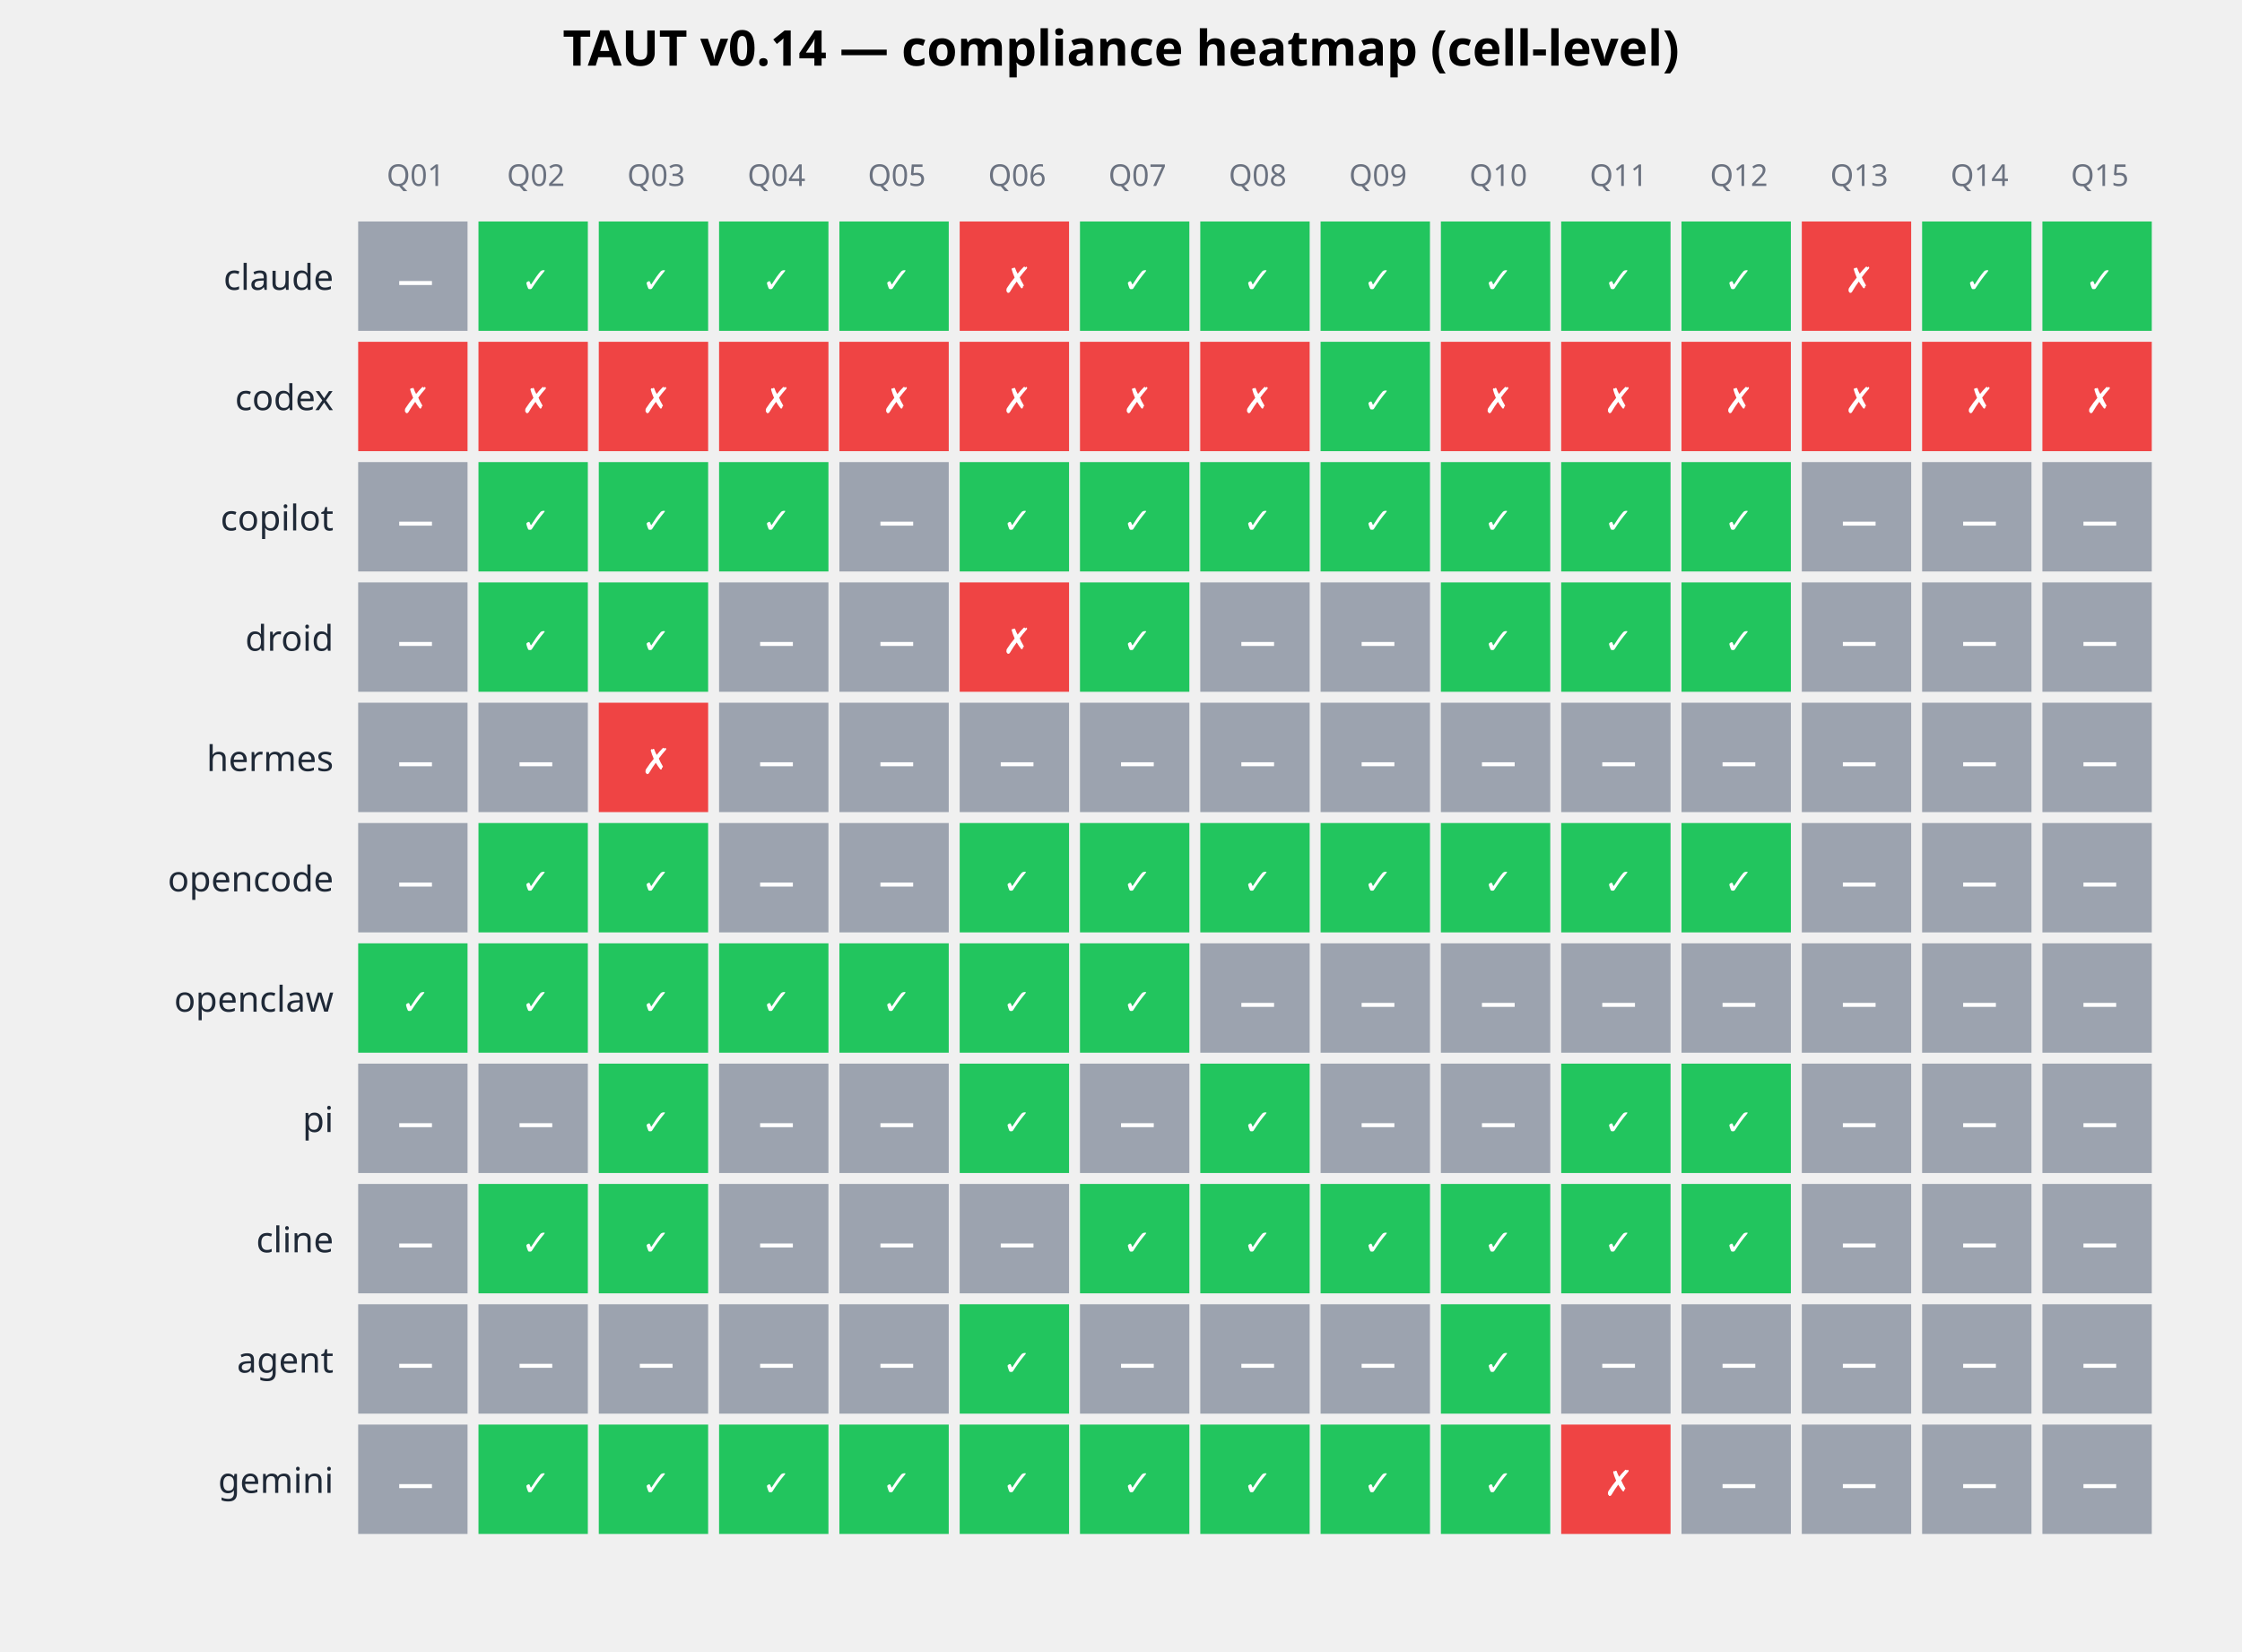
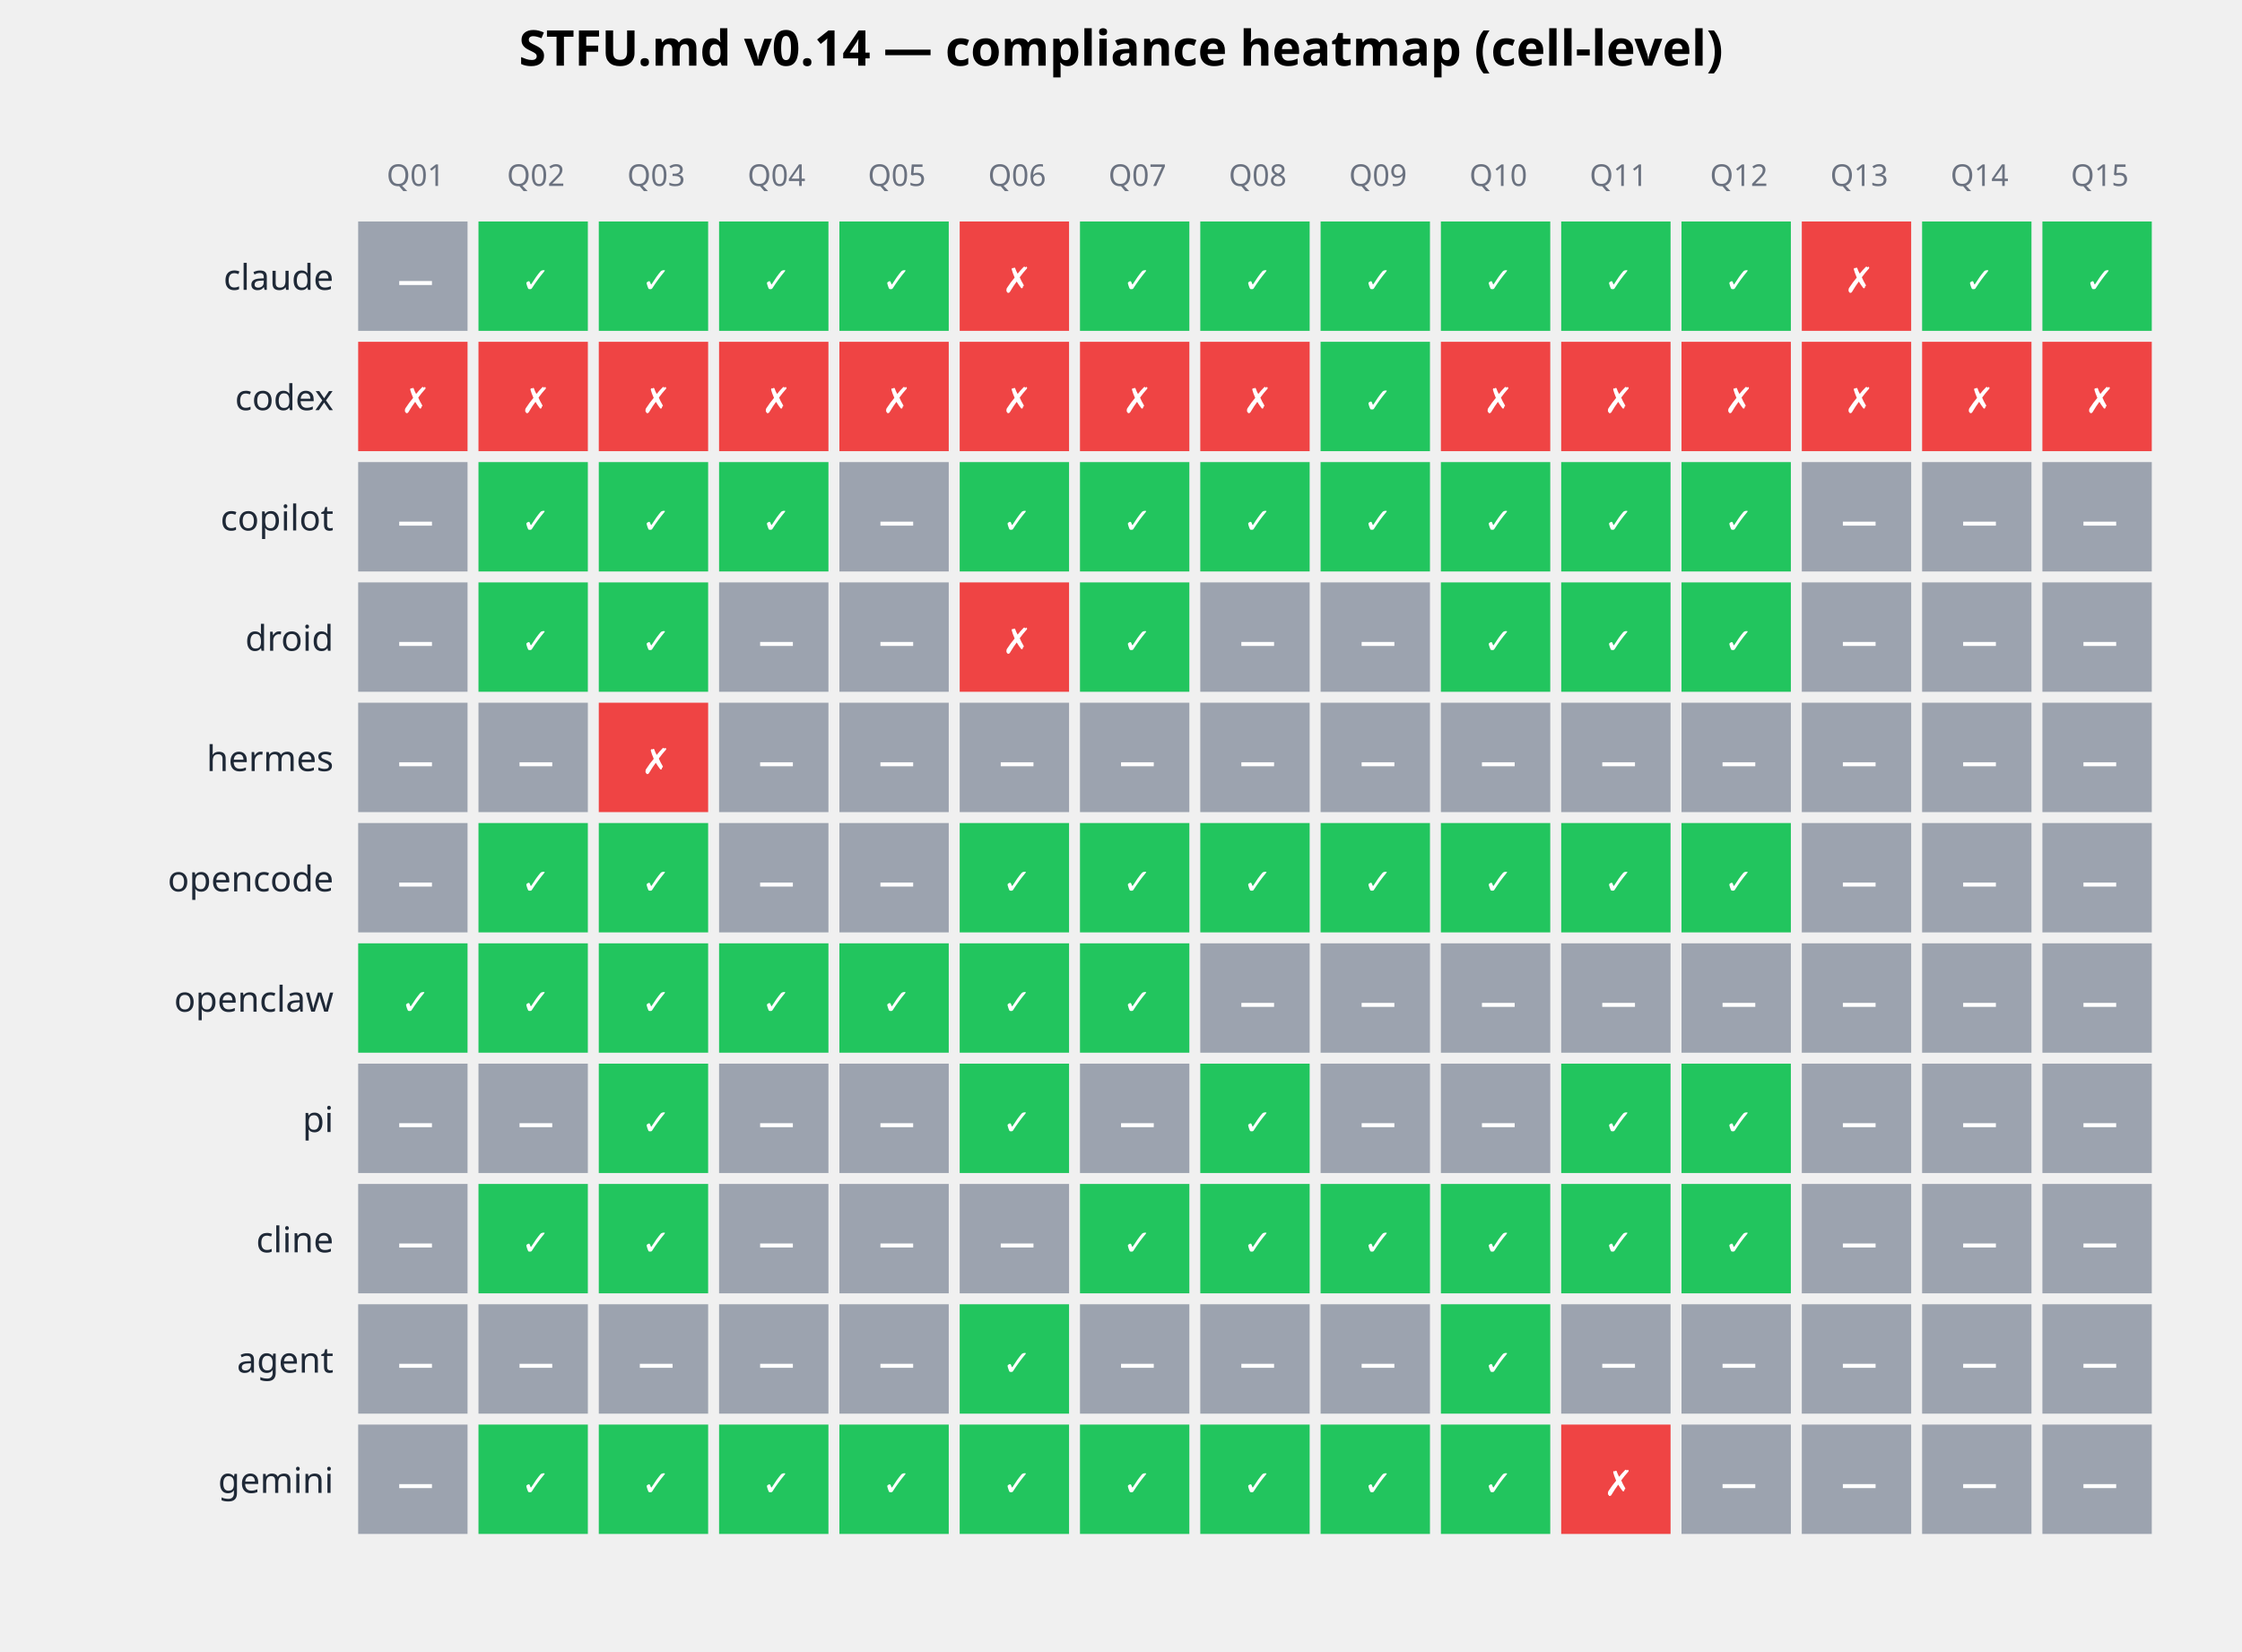
<svg xmlns="http://www.w3.org/2000/svg" viewBox="0 0 820 604" font-family="ui-sans-serif,system-ui,sans-serif" font-size="13">
  <style>
.title{font-size:18px;font-weight:600}
.gridline{stroke:#e5e7eb;stroke-width:1}
.bar-base{fill:#ef4444}
- .bar-taut{fill:#22c55e}
+ .bar-stfu{fill:#22c55e}
.label{fill:#1f2937}
.label-sm{fill:#6b7280;font-size:11px}
.pass{fill:#22c55e}
.fail{fill:#ef4444}
.warn{fill:#f59e0b}
.gone{fill:#9ca3af}
</style>
-   <text x="410" y="24" text-anchor="middle" class="title">TAUT v0.14 — compliance heatmap (cell-level)</text>
+   <text x="410" y="24" text-anchor="middle" class="title">STFU.md v0.14 — compliance heatmap (cell-level)</text>
  <text x="152" y="68" text-anchor="middle" class="label-sm">Q01</text>
  <text x="196" y="68" text-anchor="middle" class="label-sm">Q02</text>
  <text x="240" y="68" text-anchor="middle" class="label-sm">Q03</text>
  <text x="284" y="68" text-anchor="middle" class="label-sm">Q04</text>
  <text x="328" y="68" text-anchor="middle" class="label-sm">Q05</text>
  <text x="372" y="68" text-anchor="middle" class="label-sm">Q06</text>
  <text x="416" y="68" text-anchor="middle" class="label-sm">Q07</text>
  <text x="460" y="68" text-anchor="middle" class="label-sm">Q08</text>
  <text x="504" y="68" text-anchor="middle" class="label-sm">Q09</text>
  <text x="548" y="68" text-anchor="middle" class="label-sm">Q10</text>
  <text x="592" y="68" text-anchor="middle" class="label-sm">Q11</text>
  <text x="636" y="68" text-anchor="middle" class="label-sm">Q12</text>
  <text x="680" y="68" text-anchor="middle" class="label-sm">Q13</text>
  <text x="724" y="68" text-anchor="middle" class="label-sm">Q14</text>
  <text x="768" y="68" text-anchor="middle" class="label-sm">Q15</text>
  <text x="122" y="106" text-anchor="end" class="label">claude</text>
  <rect x="131" y="81" width="40" height="40" class="gone" />
  <text x="152" y="107" text-anchor="middle" fill="white" font-weight="700">—</text>
  <rect x="175" y="81" width="40" height="40" class="pass" />
  <text x="196" y="107" text-anchor="middle" fill="white" font-weight="700">✓</text>
  <rect x="219" y="81" width="40" height="40" class="pass" />
  <text x="240" y="107" text-anchor="middle" fill="white" font-weight="700">✓</text>
  <rect x="263" y="81" width="40" height="40" class="pass" />
  <text x="284" y="107" text-anchor="middle" fill="white" font-weight="700">✓</text>
  <rect x="307" y="81" width="40" height="40" class="pass" />
  <text x="328" y="107" text-anchor="middle" fill="white" font-weight="700">✓</text>
  <rect x="351" y="81" width="40" height="40" class="fail" />
  <text x="372" y="107" text-anchor="middle" fill="white" font-weight="700">✗</text>
  <rect x="395" y="81" width="40" height="40" class="pass" />
  <text x="416" y="107" text-anchor="middle" fill="white" font-weight="700">✓</text>
  <rect x="439" y="81" width="40" height="40" class="pass" />
  <text x="460" y="107" text-anchor="middle" fill="white" font-weight="700">✓</text>
  <rect x="483" y="81" width="40" height="40" class="pass" />
  <text x="504" y="107" text-anchor="middle" fill="white" font-weight="700">✓</text>
  <rect x="527" y="81" width="40" height="40" class="pass" />
  <text x="548" y="107" text-anchor="middle" fill="white" font-weight="700">✓</text>
  <rect x="571" y="81" width="40" height="40" class="pass" />
  <text x="592" y="107" text-anchor="middle" fill="white" font-weight="700">✓</text>
  <rect x="615" y="81" width="40" height="40" class="pass" />
  <text x="636" y="107" text-anchor="middle" fill="white" font-weight="700">✓</text>
  <rect x="659" y="81" width="40" height="40" class="fail" />
  <text x="680" y="107" text-anchor="middle" fill="white" font-weight="700">✗</text>
  <rect x="703" y="81" width="40" height="40" class="pass" />
  <text x="724" y="107" text-anchor="middle" fill="white" font-weight="700">✓</text>
  <rect x="747" y="81" width="40" height="40" class="pass" />
  <text x="768" y="107" text-anchor="middle" fill="white" font-weight="700">✓</text>
  <text x="122" y="150" text-anchor="end" class="label">codex</text>
  <rect x="131" y="125" width="40" height="40" class="fail" />
  <text x="152" y="151" text-anchor="middle" fill="white" font-weight="700">✗</text>
  <rect x="175" y="125" width="40" height="40" class="fail" />
  <text x="196" y="151" text-anchor="middle" fill="white" font-weight="700">✗</text>
  <rect x="219" y="125" width="40" height="40" class="fail" />
  <text x="240" y="151" text-anchor="middle" fill="white" font-weight="700">✗</text>
  <rect x="263" y="125" width="40" height="40" class="fail" />
  <text x="284" y="151" text-anchor="middle" fill="white" font-weight="700">✗</text>
  <rect x="307" y="125" width="40" height="40" class="fail" />
  <text x="328" y="151" text-anchor="middle" fill="white" font-weight="700">✗</text>
  <rect x="351" y="125" width="40" height="40" class="fail" />
  <text x="372" y="151" text-anchor="middle" fill="white" font-weight="700">✗</text>
  <rect x="395" y="125" width="40" height="40" class="fail" />
  <text x="416" y="151" text-anchor="middle" fill="white" font-weight="700">✗</text>
  <rect x="439" y="125" width="40" height="40" class="fail" />
  <text x="460" y="151" text-anchor="middle" fill="white" font-weight="700">✗</text>
  <rect x="483" y="125" width="40" height="40" class="pass" />
  <text x="504" y="151" text-anchor="middle" fill="white" font-weight="700">✓</text>
  <rect x="527" y="125" width="40" height="40" class="fail" />
  <text x="548" y="151" text-anchor="middle" fill="white" font-weight="700">✗</text>
  <rect x="571" y="125" width="40" height="40" class="fail" />
  <text x="592" y="151" text-anchor="middle" fill="white" font-weight="700">✗</text>
  <rect x="615" y="125" width="40" height="40" class="fail" />
  <text x="636" y="151" text-anchor="middle" fill="white" font-weight="700">✗</text>
  <rect x="659" y="125" width="40" height="40" class="fail" />
  <text x="680" y="151" text-anchor="middle" fill="white" font-weight="700">✗</text>
  <rect x="703" y="125" width="40" height="40" class="fail" />
  <text x="724" y="151" text-anchor="middle" fill="white" font-weight="700">✗</text>
  <rect x="747" y="125" width="40" height="40" class="fail" />
  <text x="768" y="151" text-anchor="middle" fill="white" font-weight="700">✗</text>
  <text x="122" y="194" text-anchor="end" class="label">copilot</text>
  <rect x="131" y="169" width="40" height="40" class="gone" />
  <text x="152" y="195" text-anchor="middle" fill="white" font-weight="700">—</text>
  <rect x="175" y="169" width="40" height="40" class="pass" />
  <text x="196" y="195" text-anchor="middle" fill="white" font-weight="700">✓</text>
  <rect x="219" y="169" width="40" height="40" class="pass" />
  <text x="240" y="195" text-anchor="middle" fill="white" font-weight="700">✓</text>
  <rect x="263" y="169" width="40" height="40" class="pass" />
  <text x="284" y="195" text-anchor="middle" fill="white" font-weight="700">✓</text>
  <rect x="307" y="169" width="40" height="40" class="gone" />
  <text x="328" y="195" text-anchor="middle" fill="white" font-weight="700">—</text>
  <rect x="351" y="169" width="40" height="40" class="pass" />
  <text x="372" y="195" text-anchor="middle" fill="white" font-weight="700">✓</text>
  <rect x="395" y="169" width="40" height="40" class="pass" />
  <text x="416" y="195" text-anchor="middle" fill="white" font-weight="700">✓</text>
  <rect x="439" y="169" width="40" height="40" class="pass" />
  <text x="460" y="195" text-anchor="middle" fill="white" font-weight="700">✓</text>
  <rect x="483" y="169" width="40" height="40" class="pass" />
  <text x="504" y="195" text-anchor="middle" fill="white" font-weight="700">✓</text>
  <rect x="527" y="169" width="40" height="40" class="pass" />
  <text x="548" y="195" text-anchor="middle" fill="white" font-weight="700">✓</text>
  <rect x="571" y="169" width="40" height="40" class="pass" />
  <text x="592" y="195" text-anchor="middle" fill="white" font-weight="700">✓</text>
  <rect x="615" y="169" width="40" height="40" class="pass" />
  <text x="636" y="195" text-anchor="middle" fill="white" font-weight="700">✓</text>
  <rect x="659" y="169" width="40" height="40" class="gone" />
  <text x="680" y="195" text-anchor="middle" fill="white" font-weight="700">—</text>
  <rect x="703" y="169" width="40" height="40" class="gone" />
  <text x="724" y="195" text-anchor="middle" fill="white" font-weight="700">—</text>
  <rect x="747" y="169" width="40" height="40" class="gone" />
  <text x="768" y="195" text-anchor="middle" fill="white" font-weight="700">—</text>
  <text x="122" y="238" text-anchor="end" class="label">droid</text>
  <rect x="131" y="213" width="40" height="40" class="gone" />
  <text x="152" y="239" text-anchor="middle" fill="white" font-weight="700">—</text>
  <rect x="175" y="213" width="40" height="40" class="pass" />
  <text x="196" y="239" text-anchor="middle" fill="white" font-weight="700">✓</text>
  <rect x="219" y="213" width="40" height="40" class="pass" />
  <text x="240" y="239" text-anchor="middle" fill="white" font-weight="700">✓</text>
  <rect x="263" y="213" width="40" height="40" class="gone" />
  <text x="284" y="239" text-anchor="middle" fill="white" font-weight="700">—</text>
  <rect x="307" y="213" width="40" height="40" class="gone" />
  <text x="328" y="239" text-anchor="middle" fill="white" font-weight="700">—</text>
  <rect x="351" y="213" width="40" height="40" class="fail" />
  <text x="372" y="239" text-anchor="middle" fill="white" font-weight="700">✗</text>
  <rect x="395" y="213" width="40" height="40" class="pass" />
  <text x="416" y="239" text-anchor="middle" fill="white" font-weight="700">✓</text>
  <rect x="439" y="213" width="40" height="40" class="gone" />
  <text x="460" y="239" text-anchor="middle" fill="white" font-weight="700">—</text>
  <rect x="483" y="213" width="40" height="40" class="gone" />
  <text x="504" y="239" text-anchor="middle" fill="white" font-weight="700">—</text>
  <rect x="527" y="213" width="40" height="40" class="pass" />
  <text x="548" y="239" text-anchor="middle" fill="white" font-weight="700">✓</text>
  <rect x="571" y="213" width="40" height="40" class="pass" />
  <text x="592" y="239" text-anchor="middle" fill="white" font-weight="700">✓</text>
  <rect x="615" y="213" width="40" height="40" class="pass" />
  <text x="636" y="239" text-anchor="middle" fill="white" font-weight="700">✓</text>
  <rect x="659" y="213" width="40" height="40" class="gone" />
  <text x="680" y="239" text-anchor="middle" fill="white" font-weight="700">—</text>
  <rect x="703" y="213" width="40" height="40" class="gone" />
  <text x="724" y="239" text-anchor="middle" fill="white" font-weight="700">—</text>
  <rect x="747" y="213" width="40" height="40" class="gone" />
  <text x="768" y="239" text-anchor="middle" fill="white" font-weight="700">—</text>
  <text x="122" y="282" text-anchor="end" class="label">hermes</text>
  <rect x="131" y="257" width="40" height="40" class="gone" />
  <text x="152" y="283" text-anchor="middle" fill="white" font-weight="700">—</text>
  <rect x="175" y="257" width="40" height="40" class="gone" />
  <text x="196" y="283" text-anchor="middle" fill="white" font-weight="700">—</text>
  <rect x="219" y="257" width="40" height="40" class="fail" />
  <text x="240" y="283" text-anchor="middle" fill="white" font-weight="700">✗</text>
  <rect x="263" y="257" width="40" height="40" class="gone" />
  <text x="284" y="283" text-anchor="middle" fill="white" font-weight="700">—</text>
  <rect x="307" y="257" width="40" height="40" class="gone" />
  <text x="328" y="283" text-anchor="middle" fill="white" font-weight="700">—</text>
  <rect x="351" y="257" width="40" height="40" class="gone" />
  <text x="372" y="283" text-anchor="middle" fill="white" font-weight="700">—</text>
  <rect x="395" y="257" width="40" height="40" class="gone" />
  <text x="416" y="283" text-anchor="middle" fill="white" font-weight="700">—</text>
  <rect x="439" y="257" width="40" height="40" class="gone" />
  <text x="460" y="283" text-anchor="middle" fill="white" font-weight="700">—</text>
  <rect x="483" y="257" width="40" height="40" class="gone" />
  <text x="504" y="283" text-anchor="middle" fill="white" font-weight="700">—</text>
  <rect x="527" y="257" width="40" height="40" class="gone" />
  <text x="548" y="283" text-anchor="middle" fill="white" font-weight="700">—</text>
  <rect x="571" y="257" width="40" height="40" class="gone" />
  <text x="592" y="283" text-anchor="middle" fill="white" font-weight="700">—</text>
  <rect x="615" y="257" width="40" height="40" class="gone" />
  <text x="636" y="283" text-anchor="middle" fill="white" font-weight="700">—</text>
  <rect x="659" y="257" width="40" height="40" class="gone" />
  <text x="680" y="283" text-anchor="middle" fill="white" font-weight="700">—</text>
  <rect x="703" y="257" width="40" height="40" class="gone" />
  <text x="724" y="283" text-anchor="middle" fill="white" font-weight="700">—</text>
  <rect x="747" y="257" width="40" height="40" class="gone" />
  <text x="768" y="283" text-anchor="middle" fill="white" font-weight="700">—</text>
  <text x="122" y="326" text-anchor="end" class="label">opencode</text>
  <rect x="131" y="301" width="40" height="40" class="gone" />
  <text x="152" y="327" text-anchor="middle" fill="white" font-weight="700">—</text>
  <rect x="175" y="301" width="40" height="40" class="pass" />
  <text x="196" y="327" text-anchor="middle" fill="white" font-weight="700">✓</text>
  <rect x="219" y="301" width="40" height="40" class="pass" />
  <text x="240" y="327" text-anchor="middle" fill="white" font-weight="700">✓</text>
  <rect x="263" y="301" width="40" height="40" class="gone" />
  <text x="284" y="327" text-anchor="middle" fill="white" font-weight="700">—</text>
  <rect x="307" y="301" width="40" height="40" class="gone" />
  <text x="328" y="327" text-anchor="middle" fill="white" font-weight="700">—</text>
  <rect x="351" y="301" width="40" height="40" class="pass" />
  <text x="372" y="327" text-anchor="middle" fill="white" font-weight="700">✓</text>
  <rect x="395" y="301" width="40" height="40" class="pass" />
  <text x="416" y="327" text-anchor="middle" fill="white" font-weight="700">✓</text>
  <rect x="439" y="301" width="40" height="40" class="pass" />
  <text x="460" y="327" text-anchor="middle" fill="white" font-weight="700">✓</text>
  <rect x="483" y="301" width="40" height="40" class="pass" />
  <text x="504" y="327" text-anchor="middle" fill="white" font-weight="700">✓</text>
  <rect x="527" y="301" width="40" height="40" class="pass" />
  <text x="548" y="327" text-anchor="middle" fill="white" font-weight="700">✓</text>
  <rect x="571" y="301" width="40" height="40" class="pass" />
  <text x="592" y="327" text-anchor="middle" fill="white" font-weight="700">✓</text>
  <rect x="615" y="301" width="40" height="40" class="pass" />
  <text x="636" y="327" text-anchor="middle" fill="white" font-weight="700">✓</text>
  <rect x="659" y="301" width="40" height="40" class="gone" />
  <text x="680" y="327" text-anchor="middle" fill="white" font-weight="700">—</text>
  <rect x="703" y="301" width="40" height="40" class="gone" />
  <text x="724" y="327" text-anchor="middle" fill="white" font-weight="700">—</text>
  <rect x="747" y="301" width="40" height="40" class="gone" />
  <text x="768" y="327" text-anchor="middle" fill="white" font-weight="700">—</text>
  <text x="122" y="370" text-anchor="end" class="label">openclaw</text>
  <rect x="131" y="345" width="40" height="40" class="pass" />
  <text x="152" y="371" text-anchor="middle" fill="white" font-weight="700">✓</text>
  <rect x="175" y="345" width="40" height="40" class="pass" />
  <text x="196" y="371" text-anchor="middle" fill="white" font-weight="700">✓</text>
  <rect x="219" y="345" width="40" height="40" class="pass" />
  <text x="240" y="371" text-anchor="middle" fill="white" font-weight="700">✓</text>
  <rect x="263" y="345" width="40" height="40" class="pass" />
  <text x="284" y="371" text-anchor="middle" fill="white" font-weight="700">✓</text>
  <rect x="307" y="345" width="40" height="40" class="pass" />
  <text x="328" y="371" text-anchor="middle" fill="white" font-weight="700">✓</text>
  <rect x="351" y="345" width="40" height="40" class="pass" />
  <text x="372" y="371" text-anchor="middle" fill="white" font-weight="700">✓</text>
  <rect x="395" y="345" width="40" height="40" class="pass" />
  <text x="416" y="371" text-anchor="middle" fill="white" font-weight="700">✓</text>
  <rect x="439" y="345" width="40" height="40" class="gone" />
  <text x="460" y="371" text-anchor="middle" fill="white" font-weight="700">—</text>
  <rect x="483" y="345" width="40" height="40" class="gone" />
  <text x="504" y="371" text-anchor="middle" fill="white" font-weight="700">—</text>
  <rect x="527" y="345" width="40" height="40" class="gone" />
  <text x="548" y="371" text-anchor="middle" fill="white" font-weight="700">—</text>
  <rect x="571" y="345" width="40" height="40" class="gone" />
  <text x="592" y="371" text-anchor="middle" fill="white" font-weight="700">—</text>
  <rect x="615" y="345" width="40" height="40" class="gone" />
  <text x="636" y="371" text-anchor="middle" fill="white" font-weight="700">—</text>
  <rect x="659" y="345" width="40" height="40" class="gone" />
  <text x="680" y="371" text-anchor="middle" fill="white" font-weight="700">—</text>
  <rect x="703" y="345" width="40" height="40" class="gone" />
  <text x="724" y="371" text-anchor="middle" fill="white" font-weight="700">—</text>
  <rect x="747" y="345" width="40" height="40" class="gone" />
  <text x="768" y="371" text-anchor="middle" fill="white" font-weight="700">—</text>
  <text x="122" y="414" text-anchor="end" class="label">pi</text>
  <rect x="131" y="389" width="40" height="40" class="gone" />
  <text x="152" y="415" text-anchor="middle" fill="white" font-weight="700">—</text>
  <rect x="175" y="389" width="40" height="40" class="gone" />
  <text x="196" y="415" text-anchor="middle" fill="white" font-weight="700">—</text>
  <rect x="219" y="389" width="40" height="40" class="pass" />
  <text x="240" y="415" text-anchor="middle" fill="white" font-weight="700">✓</text>
  <rect x="263" y="389" width="40" height="40" class="gone" />
  <text x="284" y="415" text-anchor="middle" fill="white" font-weight="700">—</text>
  <rect x="307" y="389" width="40" height="40" class="gone" />
  <text x="328" y="415" text-anchor="middle" fill="white" font-weight="700">—</text>
  <rect x="351" y="389" width="40" height="40" class="pass" />
  <text x="372" y="415" text-anchor="middle" fill="white" font-weight="700">✓</text>
  <rect x="395" y="389" width="40" height="40" class="gone" />
  <text x="416" y="415" text-anchor="middle" fill="white" font-weight="700">—</text>
  <rect x="439" y="389" width="40" height="40" class="pass" />
  <text x="460" y="415" text-anchor="middle" fill="white" font-weight="700">✓</text>
  <rect x="483" y="389" width="40" height="40" class="gone" />
  <text x="504" y="415" text-anchor="middle" fill="white" font-weight="700">—</text>
  <rect x="527" y="389" width="40" height="40" class="gone" />
  <text x="548" y="415" text-anchor="middle" fill="white" font-weight="700">—</text>
  <rect x="571" y="389" width="40" height="40" class="pass" />
  <text x="592" y="415" text-anchor="middle" fill="white" font-weight="700">✓</text>
  <rect x="615" y="389" width="40" height="40" class="pass" />
  <text x="636" y="415" text-anchor="middle" fill="white" font-weight="700">✓</text>
  <rect x="659" y="389" width="40" height="40" class="gone" />
  <text x="680" y="415" text-anchor="middle" fill="white" font-weight="700">—</text>
  <rect x="703" y="389" width="40" height="40" class="gone" />
  <text x="724" y="415" text-anchor="middle" fill="white" font-weight="700">—</text>
  <rect x="747" y="389" width="40" height="40" class="gone" />
  <text x="768" y="415" text-anchor="middle" fill="white" font-weight="700">—</text>
  <text x="122" y="458" text-anchor="end" class="label">cline</text>
  <rect x="131" y="433" width="40" height="40" class="gone" />
  <text x="152" y="459" text-anchor="middle" fill="white" font-weight="700">—</text>
  <rect x="175" y="433" width="40" height="40" class="pass" />
  <text x="196" y="459" text-anchor="middle" fill="white" font-weight="700">✓</text>
  <rect x="219" y="433" width="40" height="40" class="pass" />
  <text x="240" y="459" text-anchor="middle" fill="white" font-weight="700">✓</text>
  <rect x="263" y="433" width="40" height="40" class="gone" />
  <text x="284" y="459" text-anchor="middle" fill="white" font-weight="700">—</text>
  <rect x="307" y="433" width="40" height="40" class="gone" />
  <text x="328" y="459" text-anchor="middle" fill="white" font-weight="700">—</text>
  <rect x="351" y="433" width="40" height="40" class="gone" />
  <text x="372" y="459" text-anchor="middle" fill="white" font-weight="700">—</text>
  <rect x="395" y="433" width="40" height="40" class="pass" />
  <text x="416" y="459" text-anchor="middle" fill="white" font-weight="700">✓</text>
  <rect x="439" y="433" width="40" height="40" class="pass" />
  <text x="460" y="459" text-anchor="middle" fill="white" font-weight="700">✓</text>
  <rect x="483" y="433" width="40" height="40" class="pass" />
  <text x="504" y="459" text-anchor="middle" fill="white" font-weight="700">✓</text>
  <rect x="527" y="433" width="40" height="40" class="pass" />
  <text x="548" y="459" text-anchor="middle" fill="white" font-weight="700">✓</text>
  <rect x="571" y="433" width="40" height="40" class="pass" />
  <text x="592" y="459" text-anchor="middle" fill="white" font-weight="700">✓</text>
  <rect x="615" y="433" width="40" height="40" class="pass" />
  <text x="636" y="459" text-anchor="middle" fill="white" font-weight="700">✓</text>
  <rect x="659" y="433" width="40" height="40" class="gone" />
  <text x="680" y="459" text-anchor="middle" fill="white" font-weight="700">—</text>
  <rect x="703" y="433" width="40" height="40" class="gone" />
  <text x="724" y="459" text-anchor="middle" fill="white" font-weight="700">—</text>
  <rect x="747" y="433" width="40" height="40" class="gone" />
  <text x="768" y="459" text-anchor="middle" fill="white" font-weight="700">—</text>
  <text x="122" y="502" text-anchor="end" class="label">agent</text>
  <rect x="131" y="477" width="40" height="40" class="gone" />
  <text x="152" y="503" text-anchor="middle" fill="white" font-weight="700">—</text>
  <rect x="175" y="477" width="40" height="40" class="gone" />
  <text x="196" y="503" text-anchor="middle" fill="white" font-weight="700">—</text>
  <rect x="219" y="477" width="40" height="40" class="gone" />
  <text x="240" y="503" text-anchor="middle" fill="white" font-weight="700">—</text>
  <rect x="263" y="477" width="40" height="40" class="gone" />
  <text x="284" y="503" text-anchor="middle" fill="white" font-weight="700">—</text>
  <rect x="307" y="477" width="40" height="40" class="gone" />
  <text x="328" y="503" text-anchor="middle" fill="white" font-weight="700">—</text>
  <rect x="351" y="477" width="40" height="40" class="pass" />
  <text x="372" y="503" text-anchor="middle" fill="white" font-weight="700">✓</text>
  <rect x="395" y="477" width="40" height="40" class="gone" />
  <text x="416" y="503" text-anchor="middle" fill="white" font-weight="700">—</text>
  <rect x="439" y="477" width="40" height="40" class="gone" />
  <text x="460" y="503" text-anchor="middle" fill="white" font-weight="700">—</text>
  <rect x="483" y="477" width="40" height="40" class="gone" />
  <text x="504" y="503" text-anchor="middle" fill="white" font-weight="700">—</text>
  <rect x="527" y="477" width="40" height="40" class="pass" />
  <text x="548" y="503" text-anchor="middle" fill="white" font-weight="700">✓</text>
  <rect x="571" y="477" width="40" height="40" class="gone" />
  <text x="592" y="503" text-anchor="middle" fill="white" font-weight="700">—</text>
  <rect x="615" y="477" width="40" height="40" class="gone" />
  <text x="636" y="503" text-anchor="middle" fill="white" font-weight="700">—</text>
  <rect x="659" y="477" width="40" height="40" class="gone" />
  <text x="680" y="503" text-anchor="middle" fill="white" font-weight="700">—</text>
  <rect x="703" y="477" width="40" height="40" class="gone" />
  <text x="724" y="503" text-anchor="middle" fill="white" font-weight="700">—</text>
  <rect x="747" y="477" width="40" height="40" class="gone" />
  <text x="768" y="503" text-anchor="middle" fill="white" font-weight="700">—</text>
  <text x="122" y="546" text-anchor="end" class="label">gemini</text>
  <rect x="131" y="521" width="40" height="40" class="gone" />
  <text x="152" y="547" text-anchor="middle" fill="white" font-weight="700">—</text>
  <rect x="175" y="521" width="40" height="40" class="pass" />
  <text x="196" y="547" text-anchor="middle" fill="white" font-weight="700">✓</text>
  <rect x="219" y="521" width="40" height="40" class="pass" />
  <text x="240" y="547" text-anchor="middle" fill="white" font-weight="700">✓</text>
  <rect x="263" y="521" width="40" height="40" class="pass" />
  <text x="284" y="547" text-anchor="middle" fill="white" font-weight="700">✓</text>
  <rect x="307" y="521" width="40" height="40" class="pass" />
  <text x="328" y="547" text-anchor="middle" fill="white" font-weight="700">✓</text>
  <rect x="351" y="521" width="40" height="40" class="pass" />
  <text x="372" y="547" text-anchor="middle" fill="white" font-weight="700">✓</text>
  <rect x="395" y="521" width="40" height="40" class="pass" />
  <text x="416" y="547" text-anchor="middle" fill="white" font-weight="700">✓</text>
  <rect x="439" y="521" width="40" height="40" class="pass" />
  <text x="460" y="547" text-anchor="middle" fill="white" font-weight="700">✓</text>
  <rect x="483" y="521" width="40" height="40" class="pass" />
  <text x="504" y="547" text-anchor="middle" fill="white" font-weight="700">✓</text>
  <rect x="527" y="521" width="40" height="40" class="pass" />
  <text x="548" y="547" text-anchor="middle" fill="white" font-weight="700">✓</text>
  <rect x="571" y="521" width="40" height="40" class="fail" />
  <text x="592" y="547" text-anchor="middle" fill="white" font-weight="700">✗</text>
  <rect x="615" y="521" width="40" height="40" class="gone" />
  <text x="636" y="547" text-anchor="middle" fill="white" font-weight="700">—</text>
  <rect x="659" y="521" width="40" height="40" class="gone" />
  <text x="680" y="547" text-anchor="middle" fill="white" font-weight="700">—</text>
  <rect x="703" y="521" width="40" height="40" class="gone" />
  <text x="724" y="547" text-anchor="middle" fill="white" font-weight="700">—</text>
  <rect x="747" y="521" width="40" height="40" class="gone" />
  <text x="768" y="547" text-anchor="middle" fill="white" font-weight="700">—</text>
</svg>
